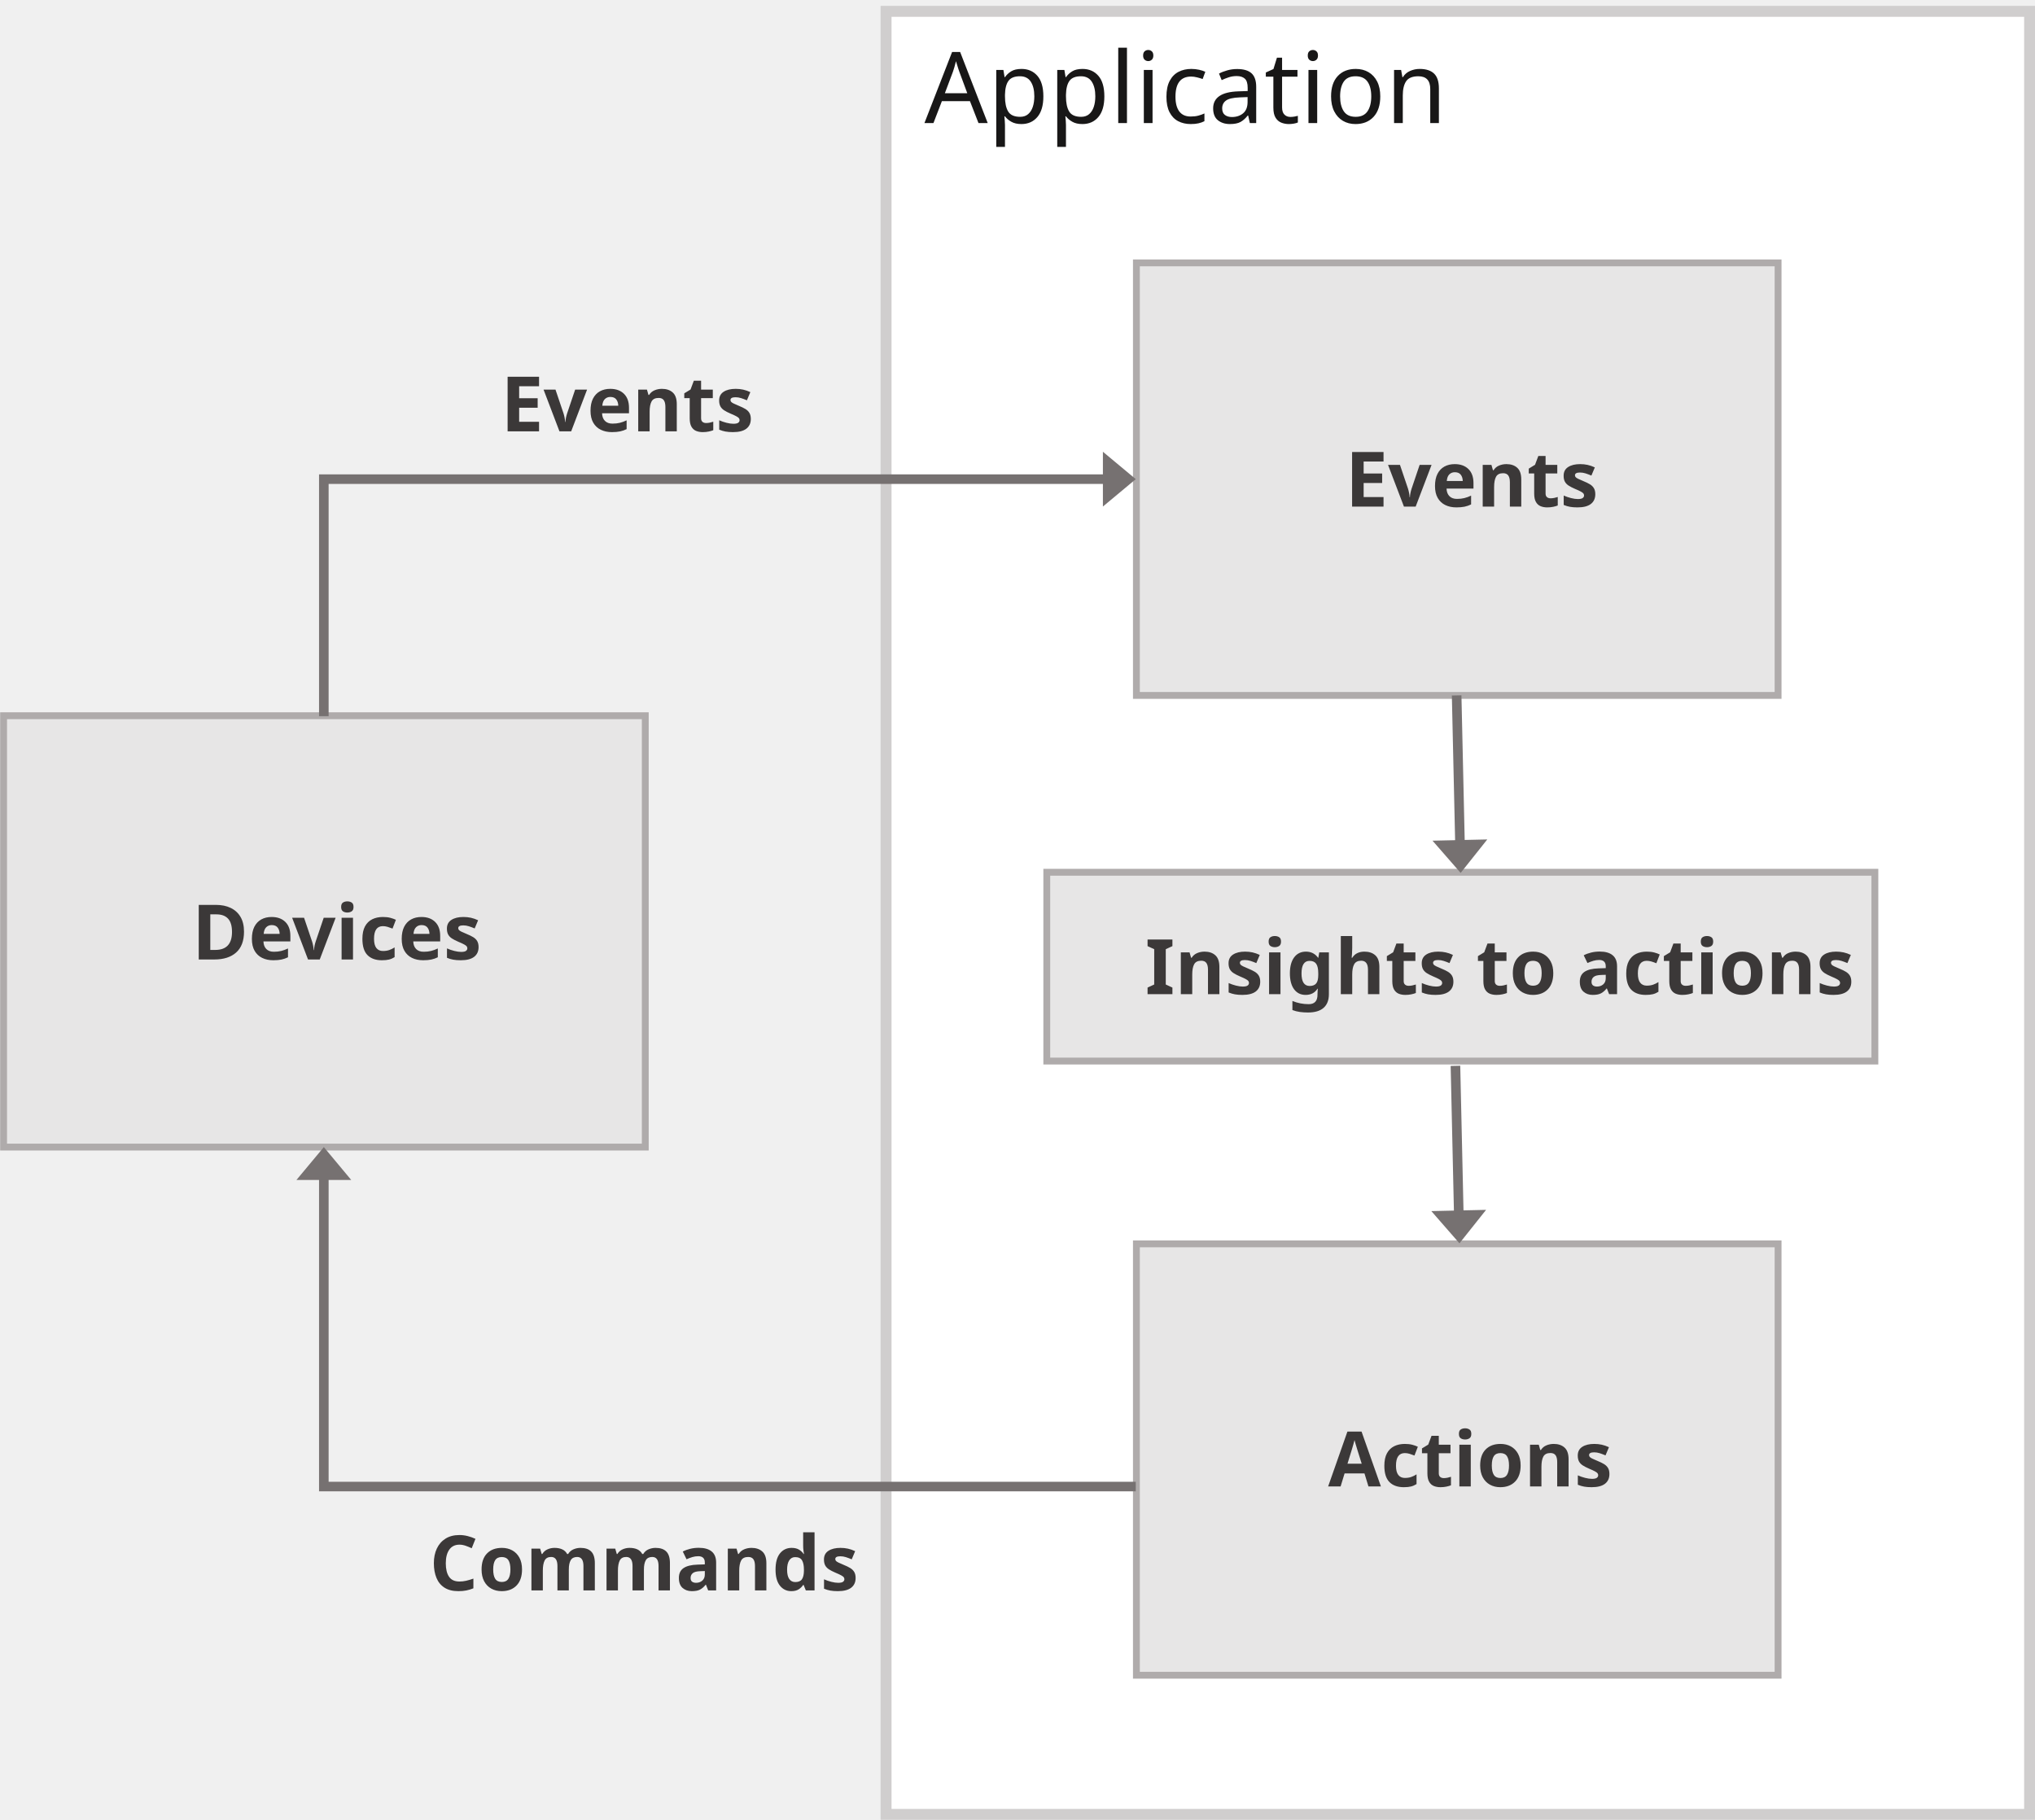
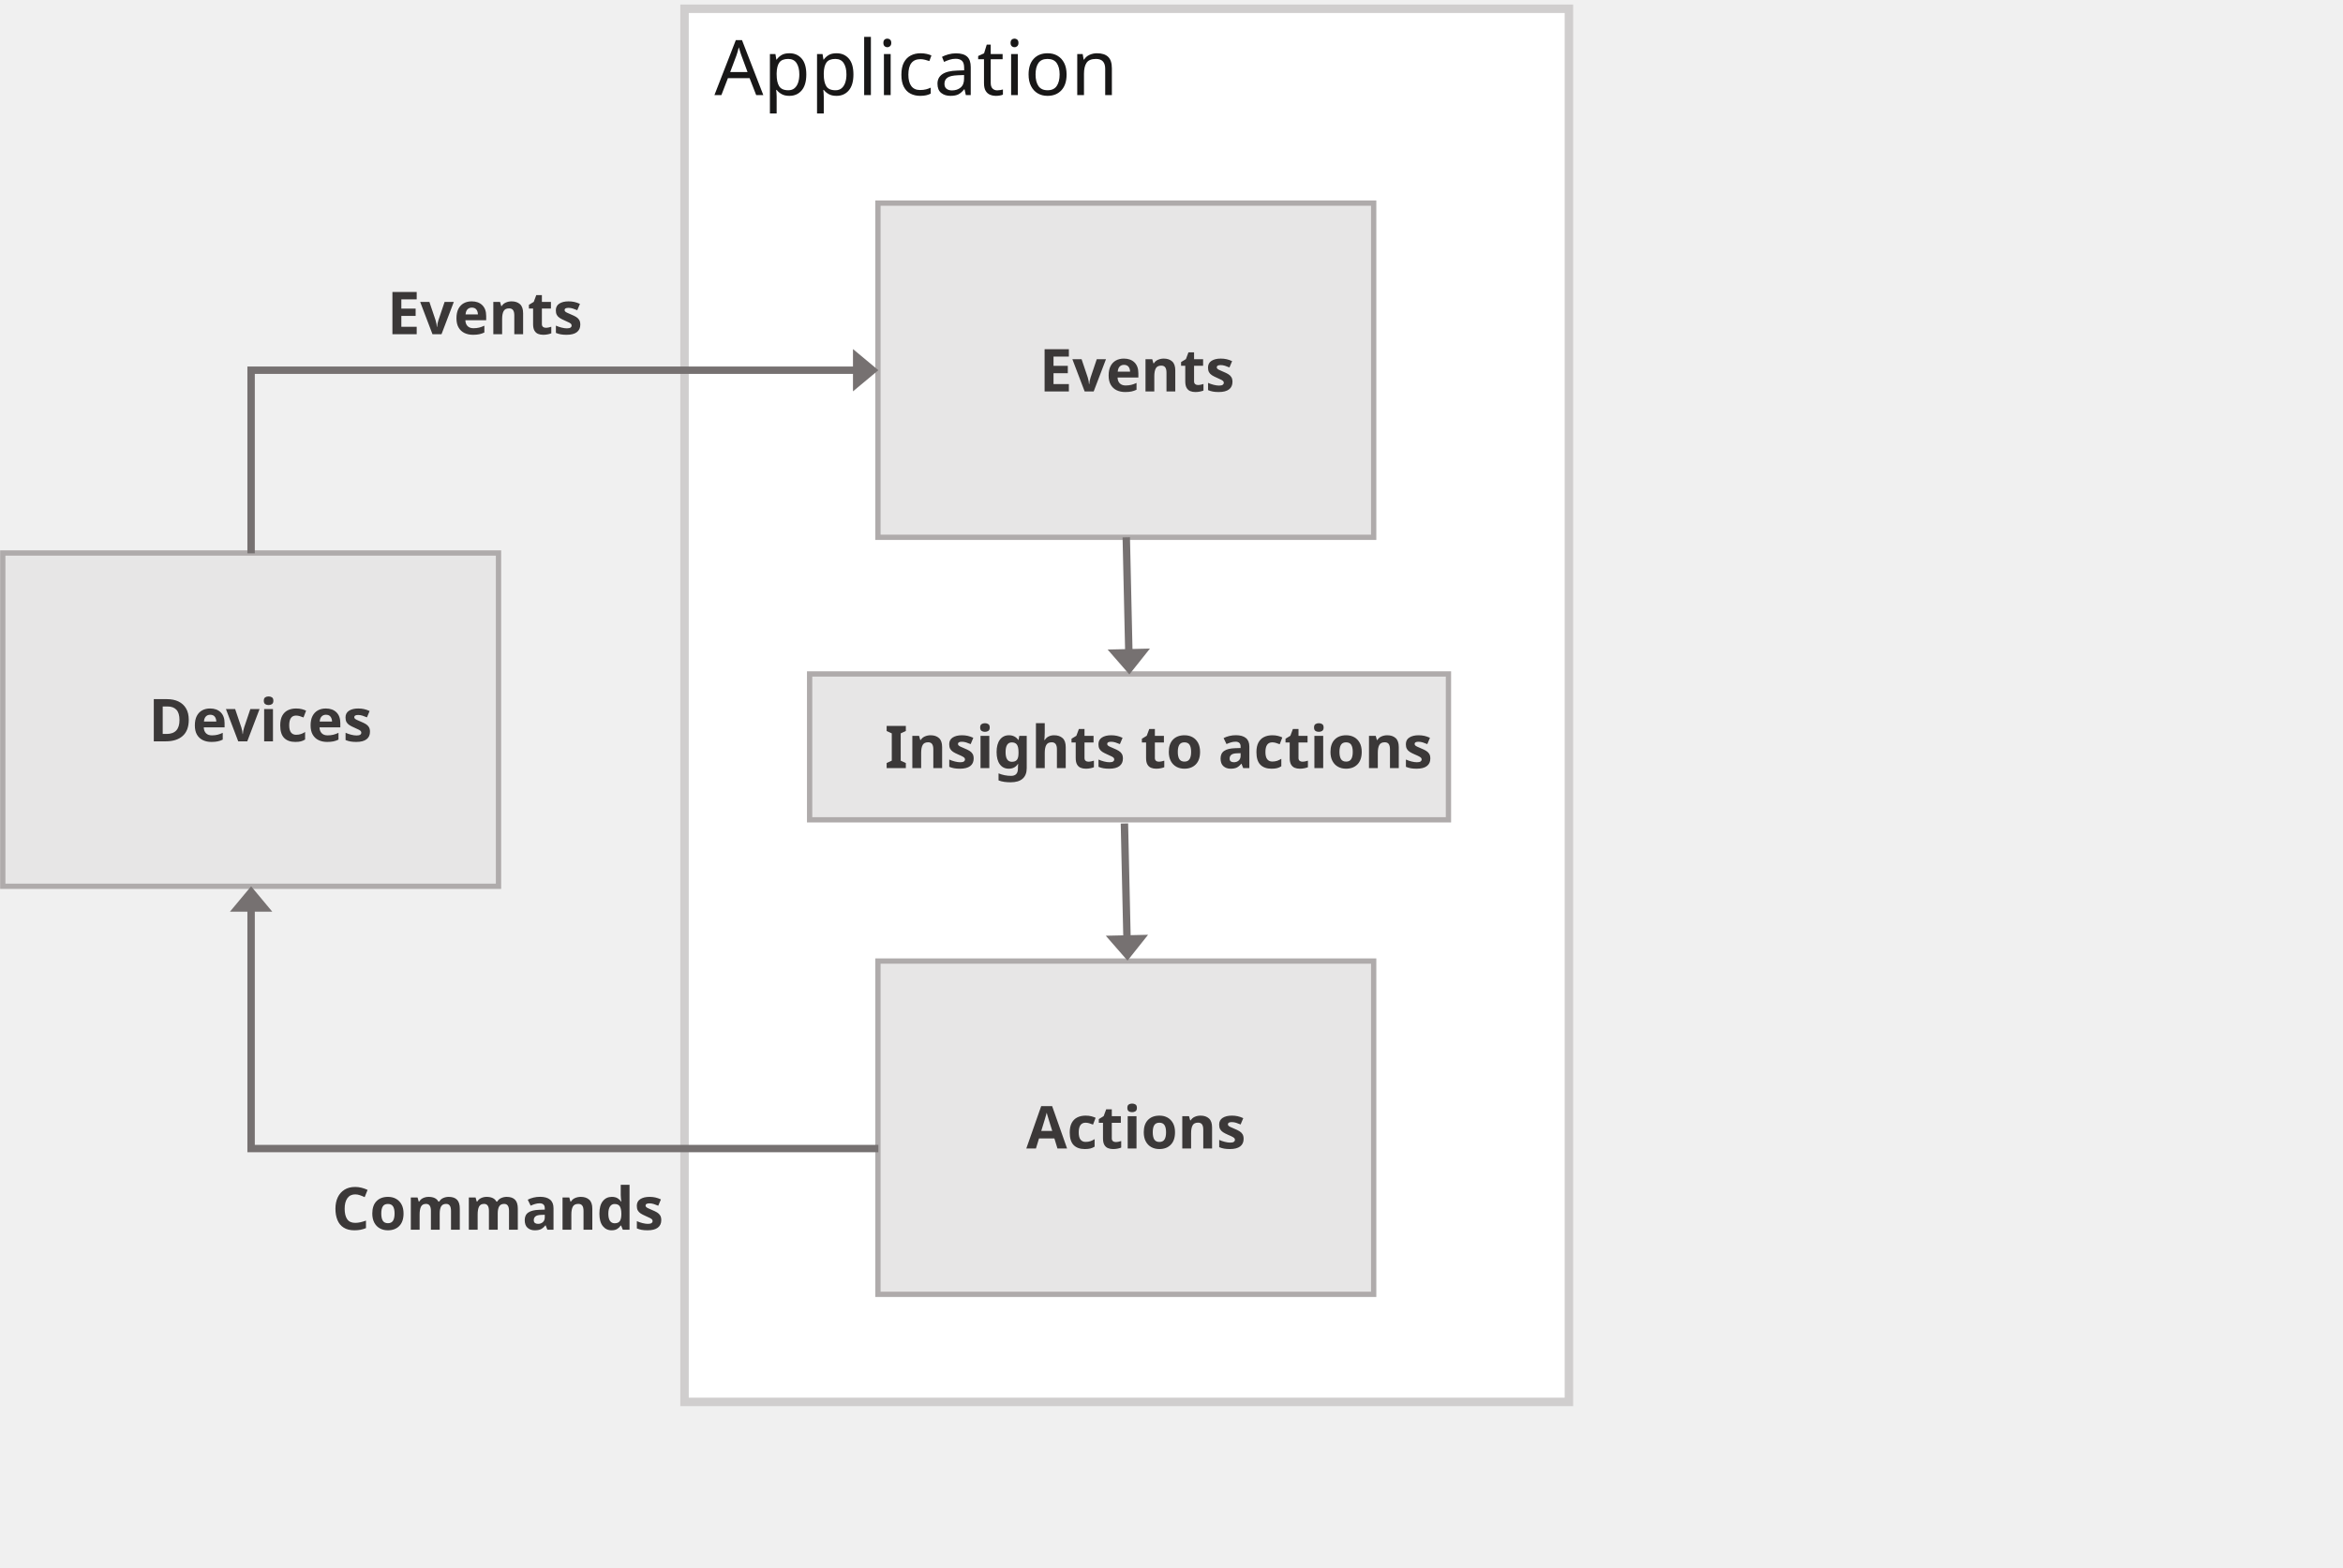
- <svg xmlns="http://www.w3.org/2000/svg" width="1703" height="1523" overflow="hidden">
+ <svg xmlns="http://www.w3.org/2000/svg" width="2538" height="1698" overflow="hidden">
  <defs>
    <clipPath id="clip0">
-       <rect x="2433" y="266" width="1703" height="1523" />
+       <rect x="39" y="54" width="2538" height="1698" />
    </clipPath>
  </defs>
-   <g clip-path="url(#clip0)" transform="translate(-2433 -266)">
-     <rect x="3174.5" y="275.5" width="957" height="1509" stroke="#D0CECE" stroke-width="9.167" stroke-miterlimit="8" fill="#FFFFFF" />
-     <text fill="#181717" font-family="Calibri,Calibri_MSFontService,sans-serif" font-weight="400" font-size="83" transform="matrix(1 0 0 1 3206.62 369)">Application</text>
-     <rect x="3384" y="486" width="537" height="362" stroke="#AFABAB" stroke-width="5.729" stroke-miterlimit="8" fill="#E7E6E6" />
-     <text fill="#3B3838" font-family="Segoe UI Semibold,Segoe UI Semibold_MSFontService,sans-serif" font-weight="600" font-size="64" transform="matrix(1 0 0 1 3558.75 690)">Events</text>
-     <rect x="3384" y="1307" width="537" height="361" stroke="#AFABAB" stroke-width="5.729" stroke-miterlimit="8" fill="#E7E6E6" />
-     <text fill="#3B3838" font-family="Segoe UI Semibold,Segoe UI Semibold_MSFontService,sans-serif" font-weight="600" font-size="64" transform="matrix(1 0 0 1 3544.46 1510)">Actions</text>
-     <rect x="3309" y="996" width="693" height="158" stroke="#AFABAB" stroke-width="5.729" stroke-miterlimit="8" fill="#E7E6E6" />
-     <text fill="#3B3838" font-family="Segoe UI Semibold,Segoe UI Semibold_MSFontService,sans-serif" font-weight="600" font-size="64" transform="matrix(1 0 0 1 3391.3 1098)">Insights to actions</text>
-     <rect x="2436" y="865" width="537" height="361" stroke="#AFABAB" stroke-width="5.729" stroke-miterlimit="8" fill="#E7E6E6" />
-     <text fill="#3B3838" font-family="Segoe UI Semibold,Segoe UI Semibold_MSFontService,sans-serif" font-weight="600" font-size="64" transform="matrix(1 0 0 1 2593.56 1069)">Devices</text>
-     <path d="M2699.99 865.345 2699.99 662.989 3360.55 662.989 3360.55 671.01 2704 671.01 2708.01 667 2708.01 865.345ZM3355.97 644.083 3383.47 667 3355.97 689.917Z" fill="#767171" />
-     <path d="M22.916-4.01 288.1-4.01 288.1 679.469 280.079 679.469 280.079 0 284.089 4.01 22.916 4.01ZM27.5 22.917 0 0 27.5-22.917Z" fill="#767171" transform="matrix(1.83697e-16 1 1 -1.83697e-16 2704 1226)" />
-     <path d="M3656.01 847.91 3658.84 973.542 3650.82 973.723 3647.99 848.091ZM3677.64 968.534 3655.35 996.543 3631.82 969.567Z" fill="#767171" />
-     <path d="M3655.01 1157.91 3657.84 1283.54 3649.82 1283.72 3646.99 1158.09ZM3676.64 1278.53 3654.35 1306.54 3630.82 1279.57Z" fill="#767171" />
-     <text fill="#3B3838" font-family="Segoe UI Semibold,Segoe UI Semibold_MSFontService,sans-serif" font-weight="600" font-size="64" transform="matrix(1 0 0 1 2852.04 627)">Events<tspan font-size="64" x="-59.681" y="970">Commands</tspan>
+   <g clip-path="url(#clip0)" transform="translate(-39 -54)">
+     <rect x="780.5" y="63.5" width="958" height="1509" stroke="#D0CECE" stroke-width="9.167" stroke-miterlimit="8" fill="#FFFFFF" />
+     <text fill="#181717" font-family="Calibri,Calibri_MSFontService,sans-serif" font-weight="400" font-size="83" transform="matrix(1 0 0 1 812.889 157)">Application</text>
+     <rect x="990" y="274" width="537" height="362" stroke="#AFABAB" stroke-width="5.729" stroke-miterlimit="8" fill="#E7E6E6" />
+     <text fill="#3B3838" font-family="Segoe UI Semibold,Segoe UI Semibold_MSFontService,sans-serif" font-weight="600" font-size="64" transform="matrix(1 0 0 1 1164.77 478)">Events</text>
+     <rect x="990" y="1095" width="537" height="361" stroke="#AFABAB" stroke-width="5.729" stroke-miterlimit="8" fill="#E7E6E6" />
+     <text fill="#3B3838" font-family="Segoe UI Semibold,Segoe UI Semibold_MSFontService,sans-serif" font-weight="600" font-size="64" transform="matrix(1 0 0 1 1150.73 1298)">Actions</text>
+     <rect x="916" y="784" width="692" height="158" stroke="#AFABAB" stroke-width="5.729" stroke-miterlimit="8" fill="#E7E6E6" />
+     <text fill="#3B3838" font-family="Segoe UI Semibold,Segoe UI Semibold_MSFontService,sans-serif" font-weight="600" font-size="64" transform="matrix(1 0 0 1 997.387 886)">Insights to actions</text>
+     <rect x="42" y="653" width="537" height="361" stroke="#AFABAB" stroke-width="5.729" stroke-miterlimit="8" fill="#E7E6E6" />
+     <text fill="#3B3838" font-family="Segoe UI Semibold,Segoe UI Semibold_MSFontService,sans-serif" font-weight="600" font-size="64" transform="matrix(1 0 0 1 199.832 857)">Devices</text>
+     <path d="M306.99 653.346 306.99 450.99 967.552 450.99 967.552 459.011 311 459.011 315.01 455 315.01 653.346ZM962.969 432.083 990.469 455 962.969 477.917Z" fill="#767171" />
+     <path d="M22.916-4.01 288.1-4.01 288.1 679.469 280.079 679.469 280.079 0 284.089 4.01 22.916 4.01ZM27.5 22.917 0 0 27.5-22.917Z" fill="#767171" transform="matrix(1.83697e-16 1 1 -1.83697e-16 311 1014)" />
+     <path d="M1263.01 635.909 1265.84 761.542 1257.82 761.723 1254.99 636.09ZM1284.64 756.534 1262.35 784.543 1238.82 757.567Z" fill="#767171" />
+     <path d="M1261.01 945.91 1263.84 1071.54 1255.82 1071.72 1252.99 946.09ZM1282.64 1066.53 1260.35 1094.54 1236.82 1067.57Z" fill="#767171" />
+     <text fill="#3B3838" font-family="Segoe UI Semibold,Segoe UI Semibold_MSFontService,sans-serif" font-weight="600" font-size="64" transform="matrix(1 0 0 1 458.315 416)">Events<tspan font-size="64" x="-59.681" y="970">Commands</tspan>
    </text>
  </g>
</svg>
